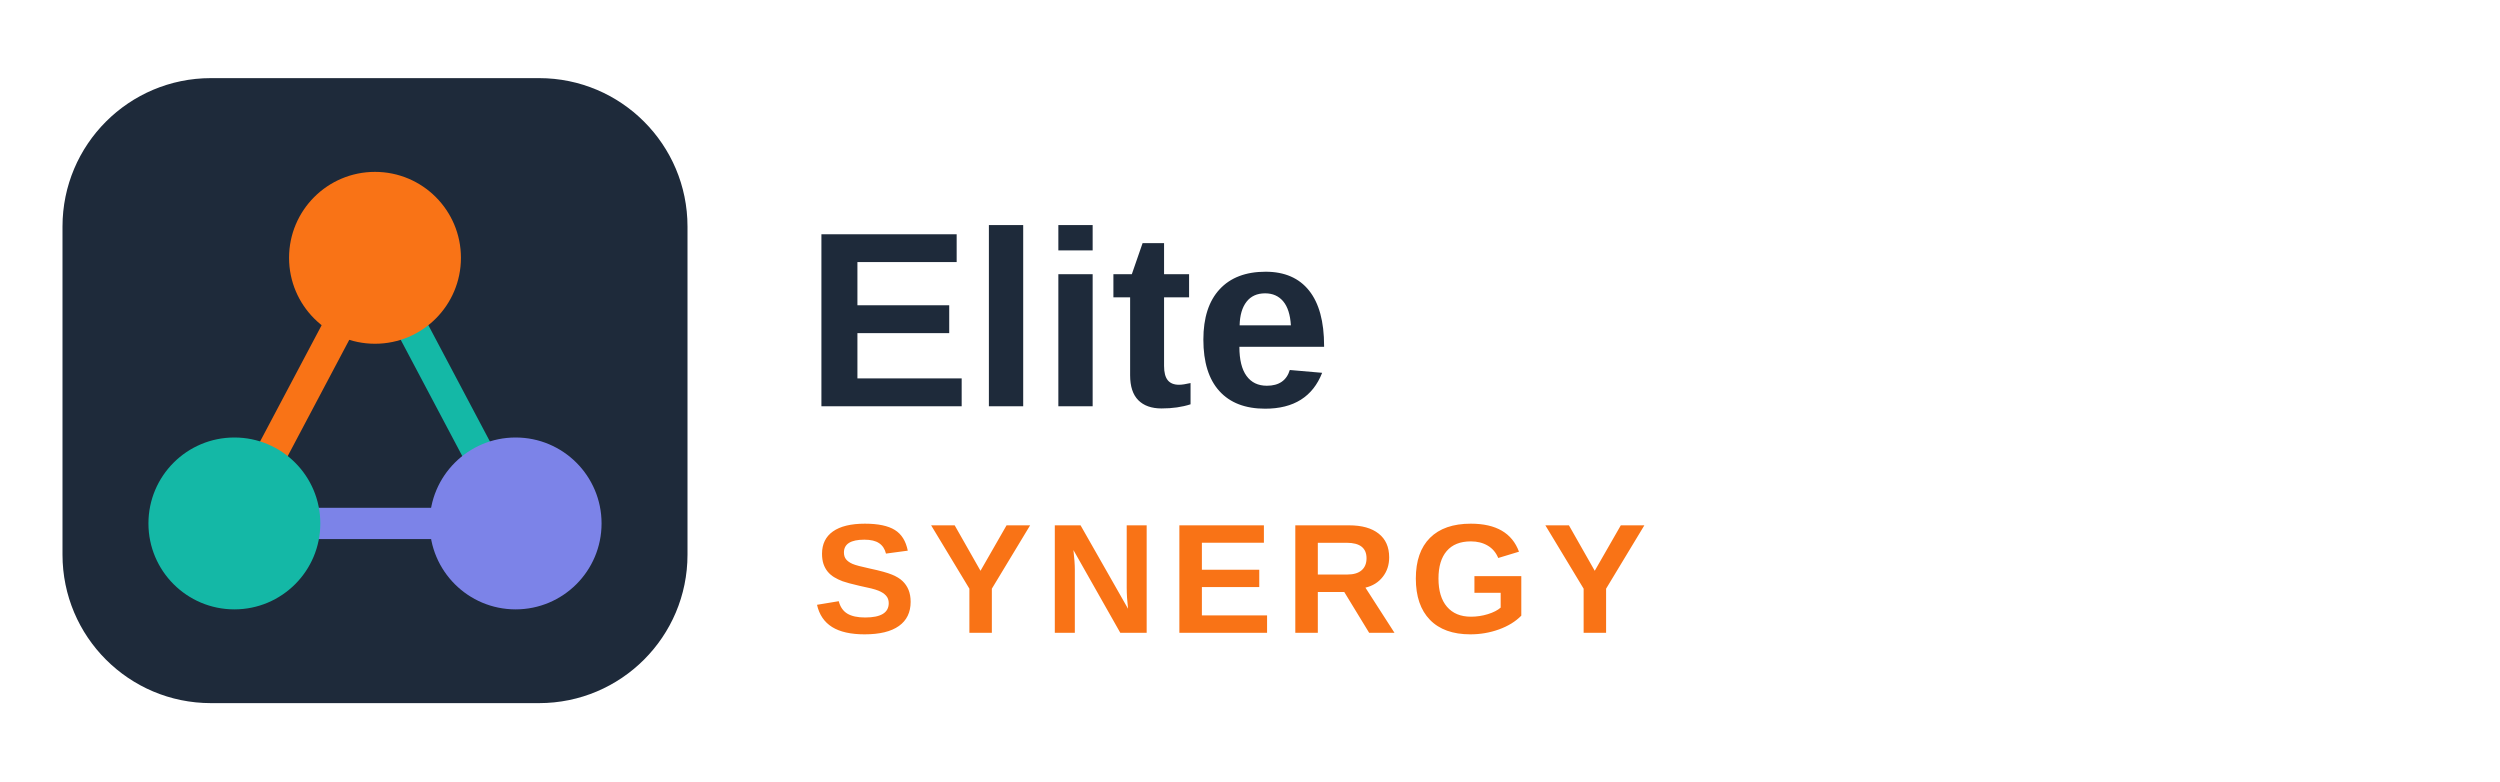
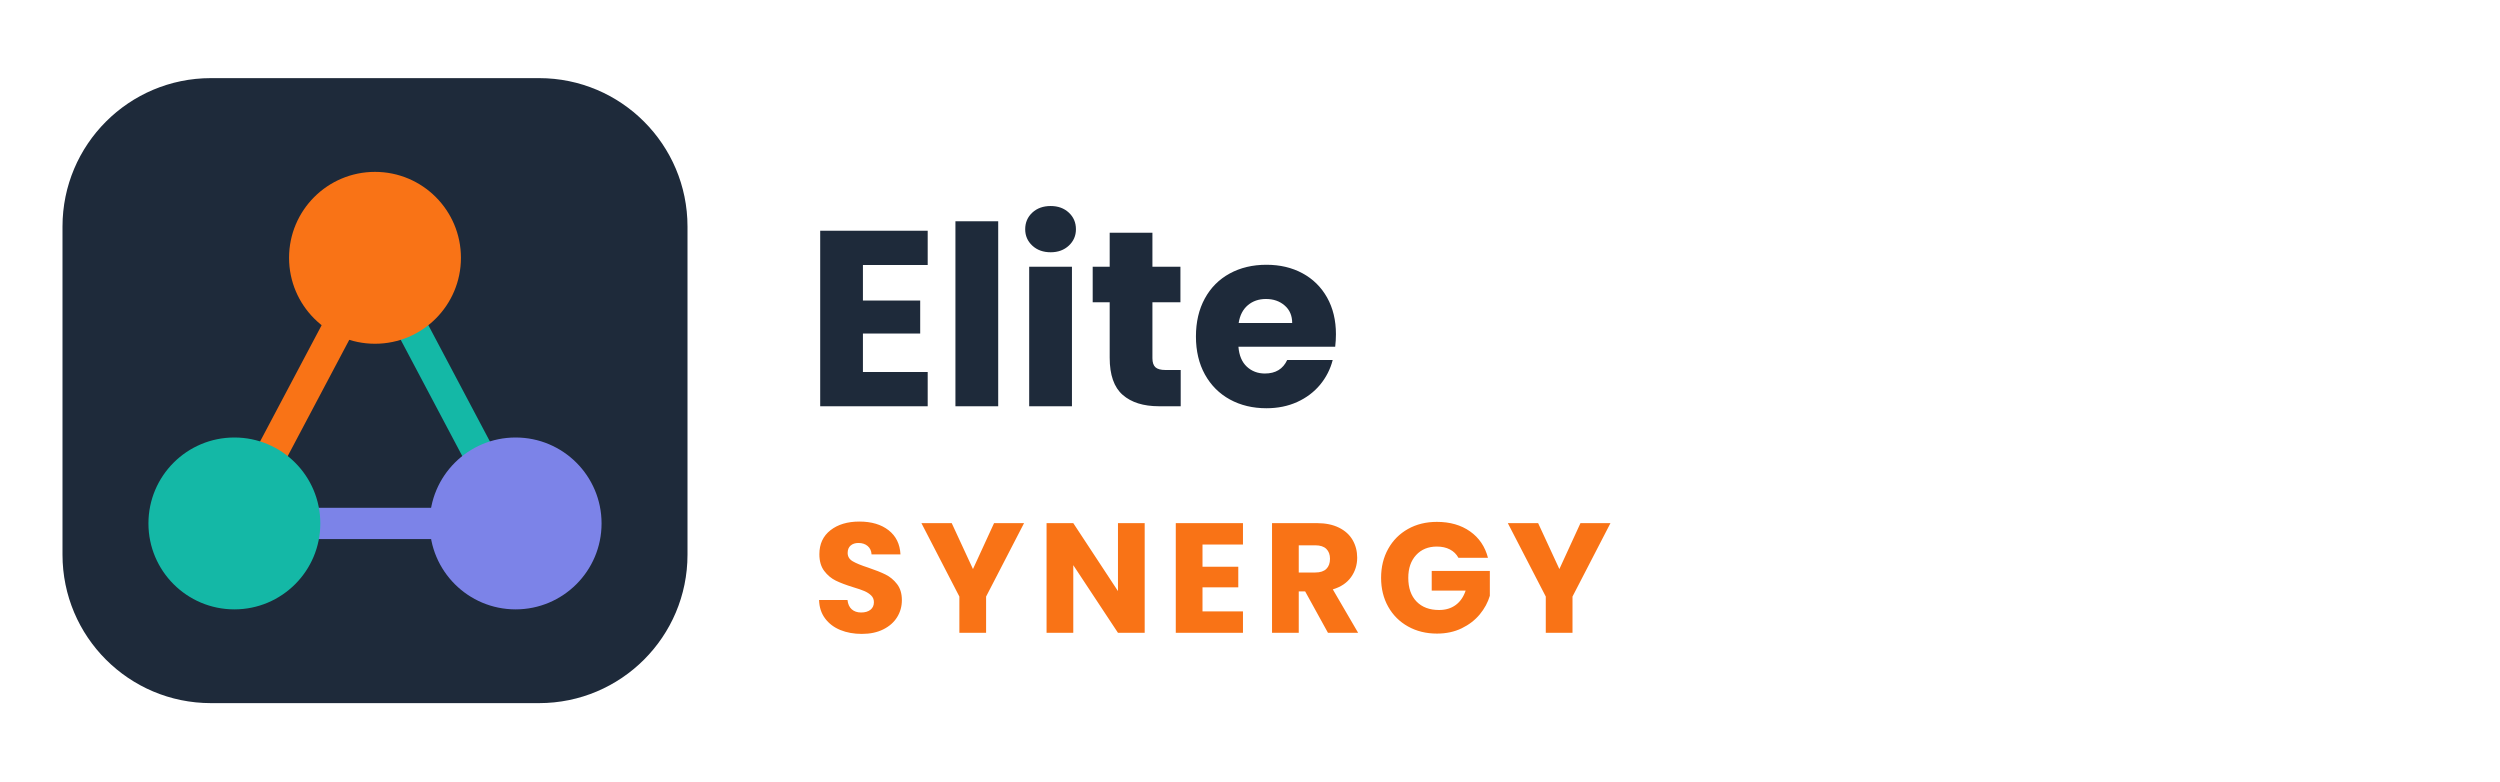
<svg xmlns="http://www.w3.org/2000/svg" viewBox="0 0 640 200" role="img" aria-label="Elite Synergy">
  <g transform="translate(16,20)">
    <rect width="160" height="160" rx="38" fill="#1E2A3A" />
    <line x1="80" y1="46" x2="44" y2="114" stroke="#F97316" stroke-width="8" stroke-linecap="round" />
    <line x1="80" y1="46" x2="116" y2="114" stroke="#14B8A6" stroke-width="8" stroke-linecap="round" />
    <line x1="44" y1="114" x2="116" y2="114" stroke="#7C83E8" stroke-width="8" stroke-linecap="round" />
    <circle cx="80" cy="46" r="22" fill="#F97316" />
    <circle cx="44" cy="114" r="22" fill="#14B8A6" />
    <circle cx="116" cy="114" r="22" fill="#7C83E8" />
  </g>
-   <text x="206" y="104" font-family="Poppins, Cairo, Arial, sans-serif" font-weight="800" font-size="64" fill="#1E2A3A">Elite</text>
-   <text x="208" y="162" font-family="Poppins, Cairo, Arial, sans-serif" font-weight="700" font-size="40" fill="#F97316" letter-spacing="3">SYNERGY</text>
+   <path fill="#1E2A3A" d="M220.91 67.84V76.93H235.57V85.38H220.91V95.23H237.49V104.00H209.97V59.07H237.49V67.84ZM255.54 56.64V104.00H244.59V56.64ZM262.45 58.69Q262.45 56.13 264.27 54.43Q266.10 52.74 268.98 52.74Q271.79 52.74 273.62 54.43Q275.44 56.13 275.44 58.69Q275.44 61.18 273.62 62.88Q271.79 64.58 268.98 64.58Q266.10 64.58 264.27 62.88Q262.45 61.18 262.45 58.69ZM274.42 68.29V104.00H263.47V68.29ZM302.26 94.72V104.00H296.69Q290.74 104.00 287.41 101.09Q284.08 98.18 284.08 91.58V77.38H279.73V68.29H284.08V59.58H295.02V68.29H302.19V77.38H295.02V91.71Q295.02 93.31 295.79 94.02Q296.56 94.72 298.35 94.72ZM341.81 88.77H317.04Q317.30 92.10 319.18 93.86Q321.07 95.62 323.82 95.62Q327.92 95.62 329.52 92.16H341.17Q340.27 95.68 337.94 98.50Q335.60 101.31 332.08 102.91Q328.56 104.51 324.21 104.51Q318.96 104.51 314.86 102.27Q310.77 100.03 308.46 95.87Q306.16 91.71 306.16 86.14Q306.16 80.58 308.43 76.42Q310.70 72.26 314.80 70.02Q318.90 67.78 324.21 67.78Q329.39 67.78 333.42 69.95Q337.46 72.13 339.73 76.16Q342.00 80.19 342.00 85.57Q342.00 87.10 341.81 88.77ZM330.80 82.69Q330.80 79.87 328.88 78.21Q326.96 76.54 324.08 76.54Q321.33 76.54 319.44 78.14Q317.55 79.74 317.10 82.69Z" />
+   <path fill="#F97316" d="M209.68 153.60H216.96Q217.12 155.16 218.04 155.98Q218.96 156.80 220.44 156.80Q221.96 156.80 222.84 156.10Q223.72 155.40 223.72 154.16Q223.72 153.12 223.02 152.44Q222.32 151.76 221.30 151.32Q220.28 150.88 218.40 150.32Q215.68 149.48 213.96 148.64Q212.24 147.80 211.00 146.16Q209.76 144.52 209.76 141.88Q209.76 137.96 212.60 135.74Q215.44 133.52 220.00 133.52Q224.64 133.52 227.48 135.74Q230.32 137.96 230.52 141.92H223.12Q223.04 140.56 222.12 139.78Q221.20 139.00 219.76 139.00Q218.52 139.00 217.76 139.66Q217.00 140.32 217.00 141.56Q217.00 142.92 218.28 143.68Q219.56 144.44 222.28 145.32Q225.00 146.24 226.70 147.08Q228.40 147.92 229.64 149.52Q230.88 151.12 230.88 153.64Q230.88 156.04 229.66 158.00Q228.44 159.96 226.12 161.12Q223.80 162.28 220.64 162.28Q217.56 162.28 215.12 161.28Q212.68 160.28 211.22 158.32Q209.76 156.36 209.68 153.60ZM262.16 133.92 252.44 152.72V162.00H245.60V152.72L235.88 133.92H243.64L249.08 145.68L254.48 133.92ZM293.04 162.00H286.20L274.76 144.68V162.00H267.92V133.92H274.76L286.20 151.32V133.92H293.04ZM307.84 139.40V145.08H317.00V150.36H307.84V156.52H318.20V162.00H301.00V133.92H318.20V139.40ZM339.96 162.00 334.12 151.40H332.48V162.00H325.64V133.92H337.12Q340.44 133.92 342.78 135.08Q345.12 136.24 346.28 138.26Q347.44 140.28 347.44 142.76Q347.44 145.56 345.86 147.76Q344.28 149.96 341.20 150.88L347.68 162.00ZM332.48 146.56H336.72Q338.60 146.56 339.54 145.64Q340.48 144.72 340.48 143.04Q340.48 141.44 339.54 140.52Q338.60 139.60 336.72 139.60H332.48ZM373.36 142.80Q372.60 141.40 371.18 140.66Q369.76 139.92 367.84 139.92Q364.52 139.92 362.52 142.10Q360.52 144.28 360.52 147.92Q360.52 151.80 362.62 153.98Q364.72 156.16 368.40 156.16Q370.92 156.16 372.66 154.88Q374.40 153.60 375.20 151.20H366.52V146.16H381.40V152.52Q380.64 155.08 378.82 157.28Q377.00 159.48 374.20 160.84Q371.40 162.20 367.88 162.20Q363.72 162.20 360.46 160.38Q357.20 158.56 355.38 155.32Q353.56 152.08 353.56 147.92Q353.56 143.76 355.38 140.50Q357.20 137.24 360.44 135.42Q363.68 133.60 367.84 133.60Q372.88 133.60 376.34 136.04Q379.80 138.48 380.92 142.80ZM412.28 133.92 402.56 152.72V162.00H395.72V152.72L386.00 133.92H393.76L399.20 145.68L404.60 133.92Z" />
</svg>
